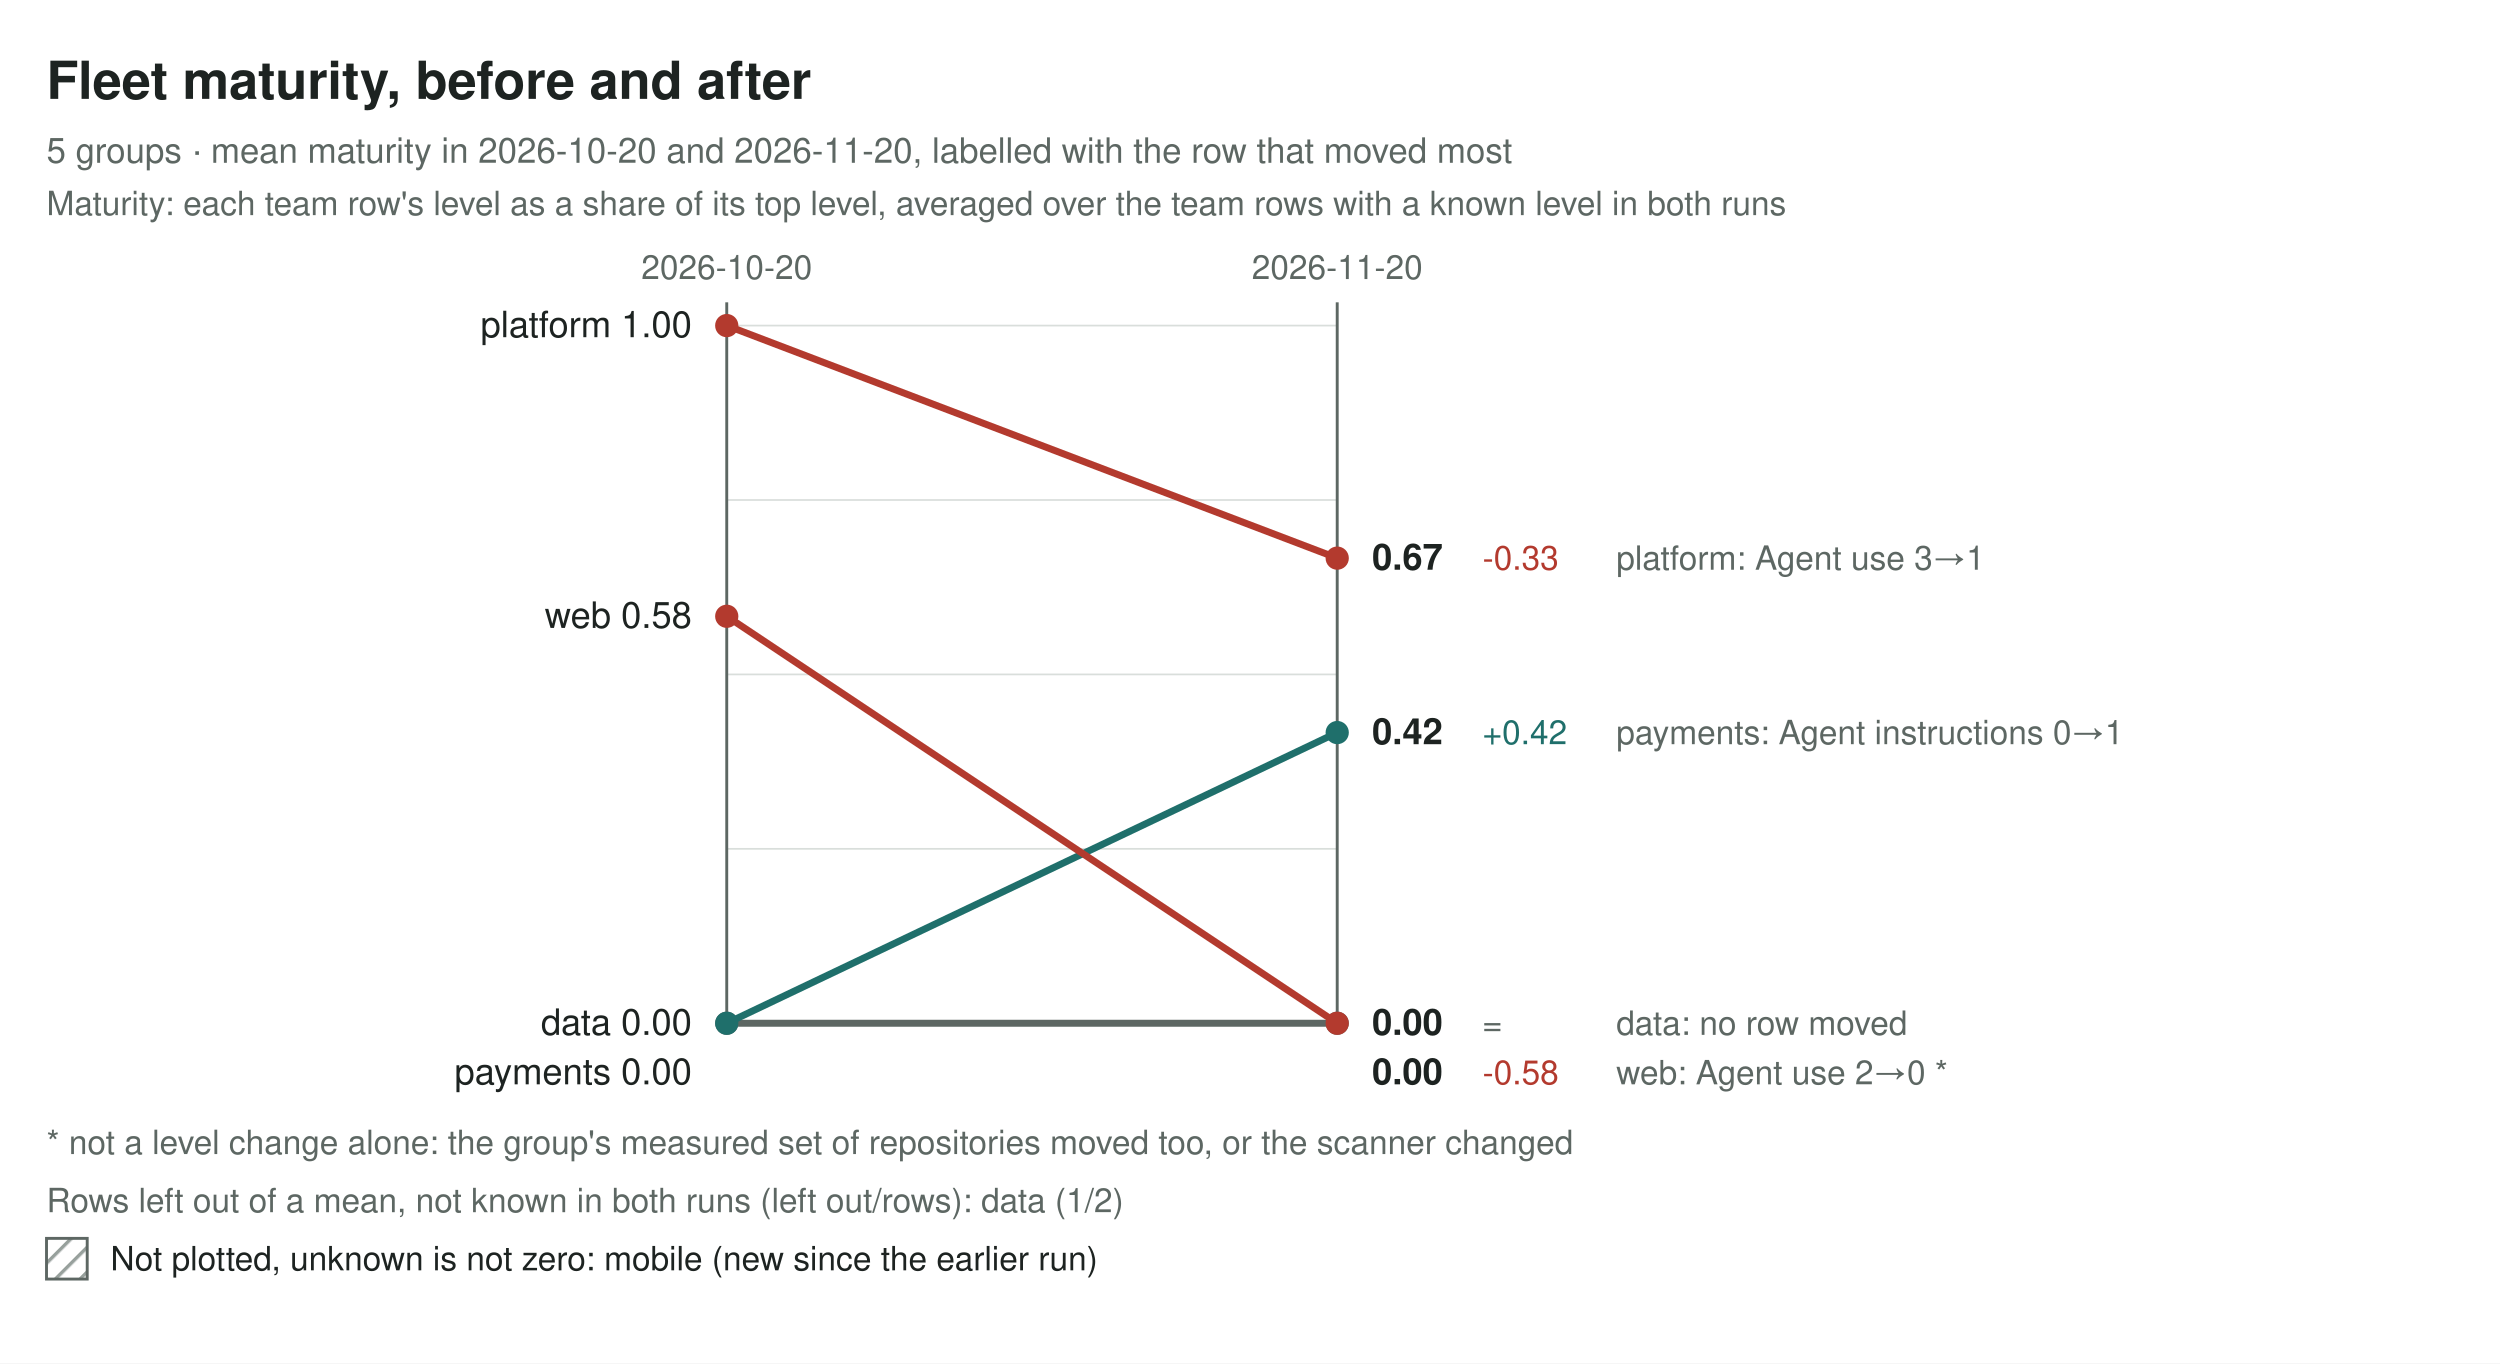
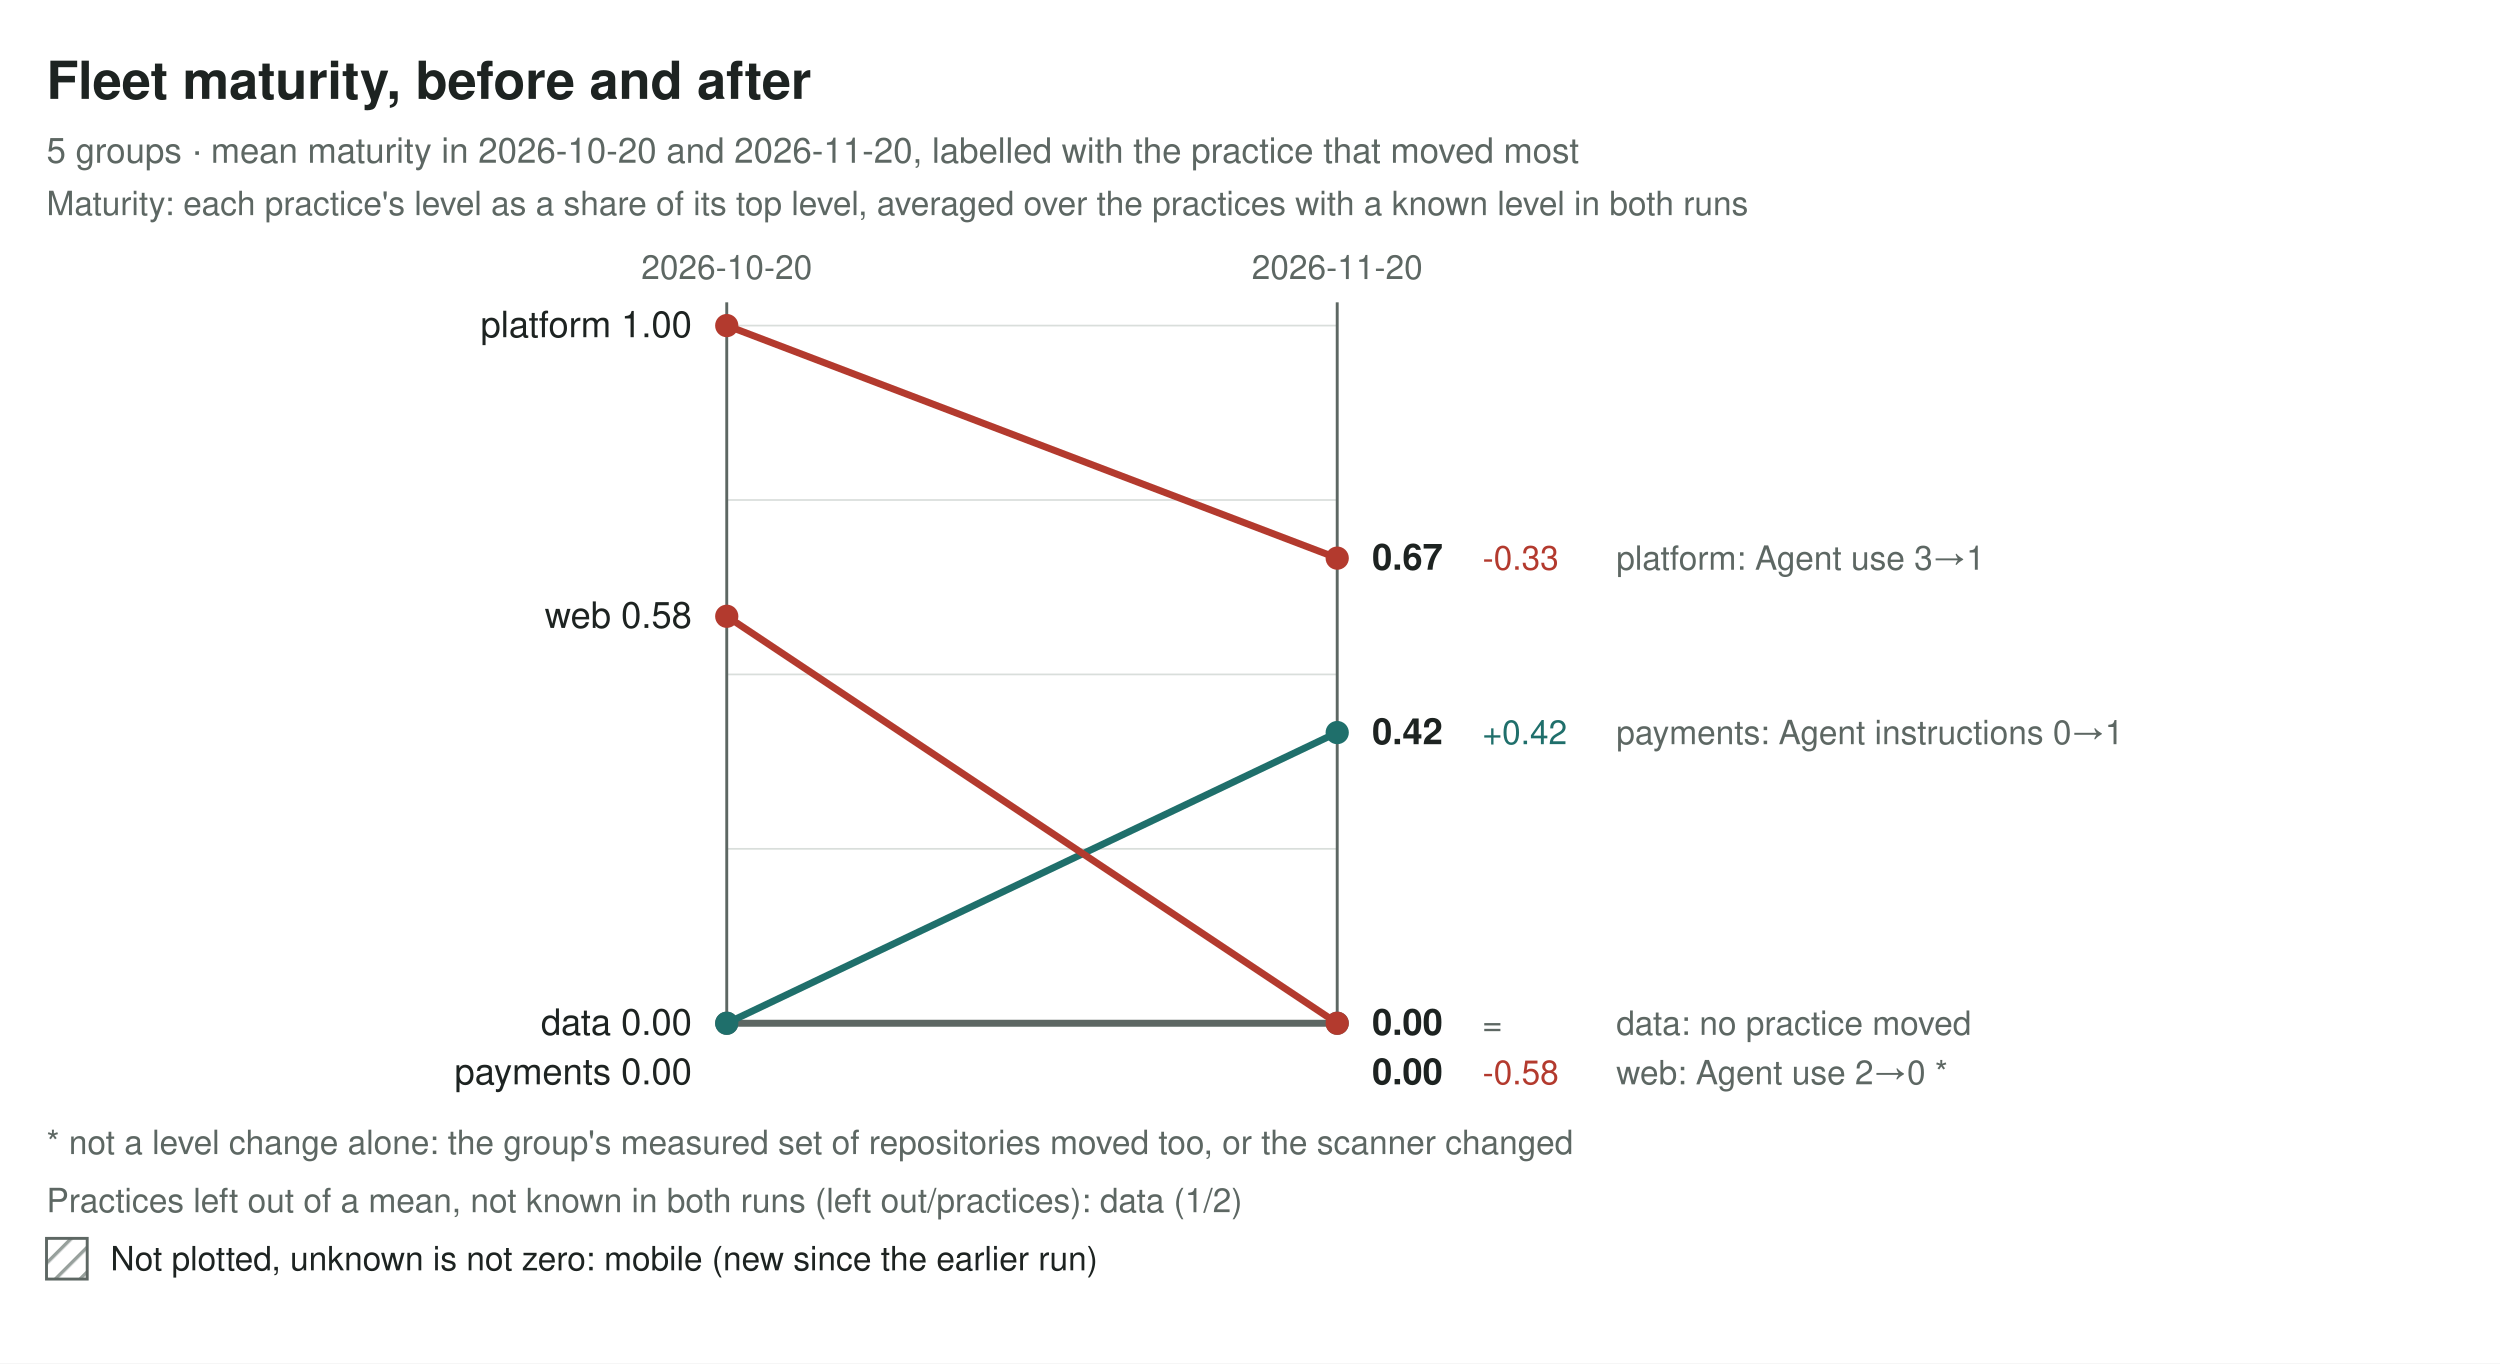
<svg xmlns="http://www.w3.org/2000/svg" viewBox="0 0 860 469" width="860" height="469" role="img">
  <style>text { font-family: -apple-system, BlinkMacSystemFont, "Segoe UI", Helvetica, Arial, sans-serif; }.t-bg,.f-bg{fill:#ffffff}.s-bg{stroke:#ffffff}.t-fg,.f-fg{fill:#1d2321}.s-fg{stroke:#1d2321}.t-muted,.f-muted{fill:#5d6763}.s-muted{stroke:#5d6763}.t-rule,.f-rule{fill:#d9dedb}.s-rule{stroke:#d9dedb}.t-accent,.f-accent{fill:#1f6f6b}.s-accent{stroke:#1f6f6b}.t-bad,.f-bad{fill:#b33a2e}.s-bad{stroke:#b33a2e}.t-warn,.f-warn{fill:#b7791f}.s-warn{stroke:#b7791f}.t-unk,.f-unk{fill:#9aa39f}.s-unk{stroke:#9aa39f}@media (prefers-color-scheme: dark){.t-bg,.f-bg{fill:#1a201e}.s-bg{stroke:#1a201e}.t-fg,.f-fg{fill:#e6ebe8}.s-fg{stroke:#e6ebe8}.t-muted,.f-muted{fill:#9aa5a0}.s-muted{stroke:#9aa5a0}.t-rule,.f-rule{fill:#2c3532}.s-rule{stroke:#2c3532}.t-accent,.f-accent{fill:#5fb8b1}.s-accent{stroke:#5fb8b1}.t-bad,.f-bad{fill:#ec7a6c}.s-bad{stroke:#ec7a6c}.t-warn,.f-warn{fill:#e0a84a}.s-warn{stroke:#e0a84a}.t-unk,.f-unk{fill:#5f6a66}.s-unk{stroke:#5f6a66}}</style>
  <defs>
    <pattern id="fleet-hatch" width="6" height="6" patternUnits="userSpaceOnUse" patternTransform="rotate(45)">
      <rect width="6" height="6" class="f-bg" />
      <line x1="0" y1="0" x2="0" y2="6" class="s-unk" stroke-width="2.4" />
    </pattern>
  </defs>
  <rect x="0" y="0" width="860" height="469" class="f-bg" />
  <text x="16.0" y="34.0" font-size="18" text-anchor="start" class="t-fg" font-weight="bold">Fleet maturity, before and after</text>
-   <text x="16.0" y="56.0" font-size="12" text-anchor="start" class="t-muted">5 groups · mean maturity in 2026-10-20 and 2026-11-20, labelled with the row that moved most</text>
-   <text x="16.0" y="74.0" font-size="11.5" text-anchor="start" class="t-muted">Maturity: each team row's level as a share of its top level, averaged over the team rows with a known level in both runs</text>
+   <text x="16.0" y="56.0" font-size="12" text-anchor="start" class="t-muted">5 groups · mean maturity in 2026-10-20 and 2026-11-20, labelled with the practice that moved most</text>
+   <text x="16.0" y="74.0" font-size="11.5" text-anchor="start" class="t-muted">Maturity: each practice's level as a share of its top level, averaged over the practices with a known level in both runs</text>
  <line x1="250.0" y1="352.0" x2="460.0" y2="352.0" class="s-rule" stroke-width="0.6" />
  <line x1="250.0" y1="292.0" x2="460.0" y2="292.0" class="s-rule" stroke-width="0.6" />
  <line x1="250.0" y1="232.0" x2="460.0" y2="232.0" class="s-rule" stroke-width="0.6" />
  <line x1="250.0" y1="172.0" x2="460.0" y2="172.0" class="s-rule" stroke-width="0.6" />
  <line x1="250.0" y1="112.0" x2="460.0" y2="112.0" class="s-rule" stroke-width="0.6" />
  <line x1="250.0" y1="104.0" x2="250.0" y2="352.0" class="s-muted" stroke-width="1" />
  <text x="250.0" y="96.0" font-size="11.5" text-anchor="middle" class="t-muted">2026-10-20</text>
  <line x1="460.0" y1="104.0" x2="460.0" y2="352.0" class="s-muted" stroke-width="1" />
  <text x="460.0" y="96.0" font-size="11.5" text-anchor="middle" class="t-muted">2026-11-20</text>
  <line x1="250.0" y1="352.0" x2="460.0" y2="352.0" class="s-muted" stroke-width="2.4" />
  <circle cx="250.0" cy="352.0" r="4" class="f-muted" />
  <circle cx="460.0" cy="352.0" r="4" class="f-muted" />
  <text x="238.0" y="356.0" font-size="12.5" text-anchor="end" class="t-fg">data 0.00</text>
  <text x="472.0" y="356.0" font-size="12.5" text-anchor="start" class="t-fg" font-weight="600">0.00</text>
  <text x="510.0" y="356.0" font-size="11.5" text-anchor="start" class="t-muted">=</text>
-   <text x="556.0" y="356.0" font-size="11.5" text-anchor="start" class="t-muted">data: no row moved</text>
+   <text x="556.0" y="356.0" font-size="11.5" text-anchor="start" class="t-muted">data: no practice moved</text>
  <line x1="250.0" y1="352.0" x2="460.0" y2="252.0" class="s-accent" stroke-width="2.4" />
  <circle cx="250.0" cy="352.0" r="4" class="f-accent" />
  <circle cx="460.0" cy="252.0" r="4" class="f-accent" />
  <text x="238.0" y="373.0" font-size="12.5" text-anchor="end" class="t-fg">payments 0.00</text>
  <text x="472.0" y="256.0" font-size="12.5" text-anchor="start" class="t-fg" font-weight="600">0.42</text>
  <text x="510.0" y="256.0" font-size="11.5" text-anchor="start" class="t-accent">+0.42</text>
  <text x="556.0" y="256.0" font-size="11.5" text-anchor="start" class="t-muted">payments: Agent instructions 0→1</text>
  <line x1="250.0" y1="112.0" x2="460.0" y2="192.0" class="s-bad" stroke-width="2.4" />
  <circle cx="250.0" cy="112.0" r="4" class="f-bad" />
  <circle cx="460.0" cy="192.0" r="4" class="f-bad" />
  <text x="238.0" y="116.0" font-size="12.5" text-anchor="end" class="t-fg">platform 1.00</text>
  <text x="472.0" y="196.0" font-size="12.5" text-anchor="start" class="t-fg" font-weight="600">0.67</text>
  <text x="510.0" y="196.0" font-size="11.5" text-anchor="start" class="t-bad">-0.33</text>
  <text x="556.0" y="196.0" font-size="11.5" text-anchor="start" class="t-muted">platform: Agent use 3→1</text>
  <line x1="250.0" y1="212.0" x2="460.0" y2="352.0" class="s-bad" stroke-width="2.4" />
  <circle cx="250.0" cy="212.0" r="4" class="f-bad" />
  <circle cx="460.0" cy="352.0" r="4" class="f-bad" />
  <text x="238.0" y="216.0" font-size="12.5" text-anchor="end" class="t-fg">web 0.58</text>
  <text x="472.0" y="373.0" font-size="12.5" text-anchor="start" class="t-fg" font-weight="600">0.00</text>
  <text x="510.0" y="373.0" font-size="11.5" text-anchor="start" class="t-bad">-0.58</text>
  <text x="556.0" y="373.0" font-size="11.5" text-anchor="start" class="t-muted">web: Agent use 2→0 *</text>
  <text x="16.0" y="397.0" font-size="11.5" text-anchor="start" class="t-muted">* not a level change alone: the group's measured set of repositories moved too, or the scanner changed</text>
-   <text x="16.0" y="417.0" font-size="11.5" text-anchor="start" class="t-muted">Rows left out of a mean, not known in both runs (left out/rows): data (1/2)</text>
+   <text x="16.0" y="417.0" font-size="11.5" text-anchor="start" class="t-muted">Practices left out of a mean, not known in both runs (left out/practices): data (1/2)</text>
  <rect x="16.0" y="426.0" width="14.0" height="14.0" fill="url(#fleet-hatch)" class="s-muted" stroke-width="1" />
  <text x="38.0" y="437.0" font-size="11.5" text-anchor="start" class="t-fg">Not plotted, unknown is not zero: mobile (new since the earlier run)</text>
</svg>
